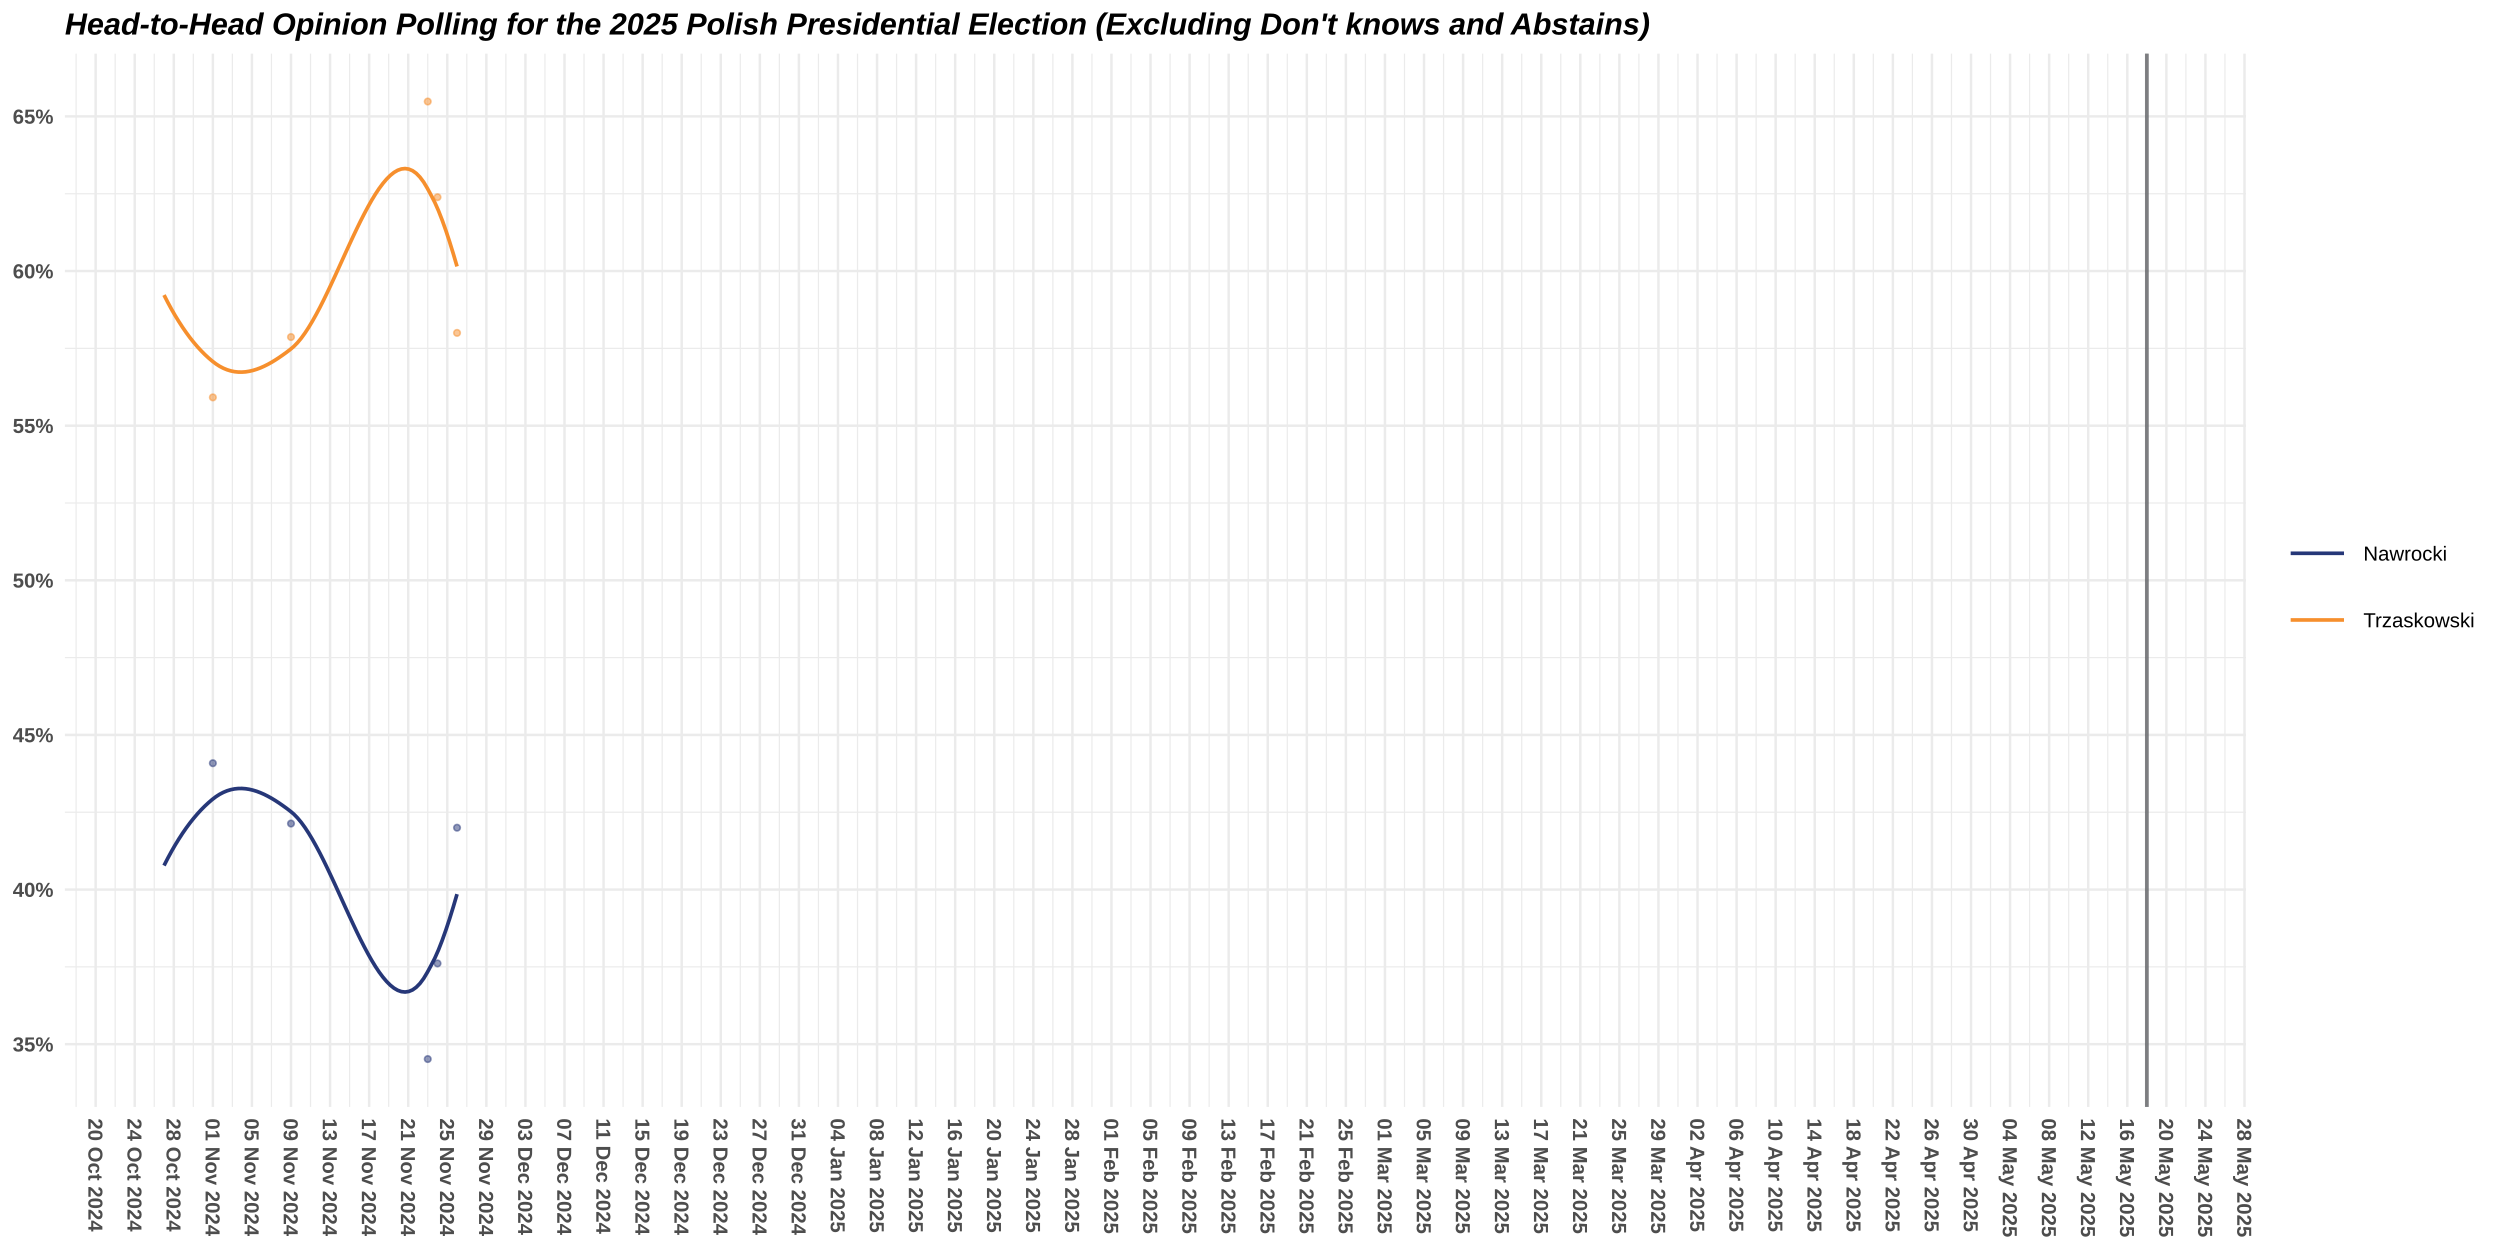
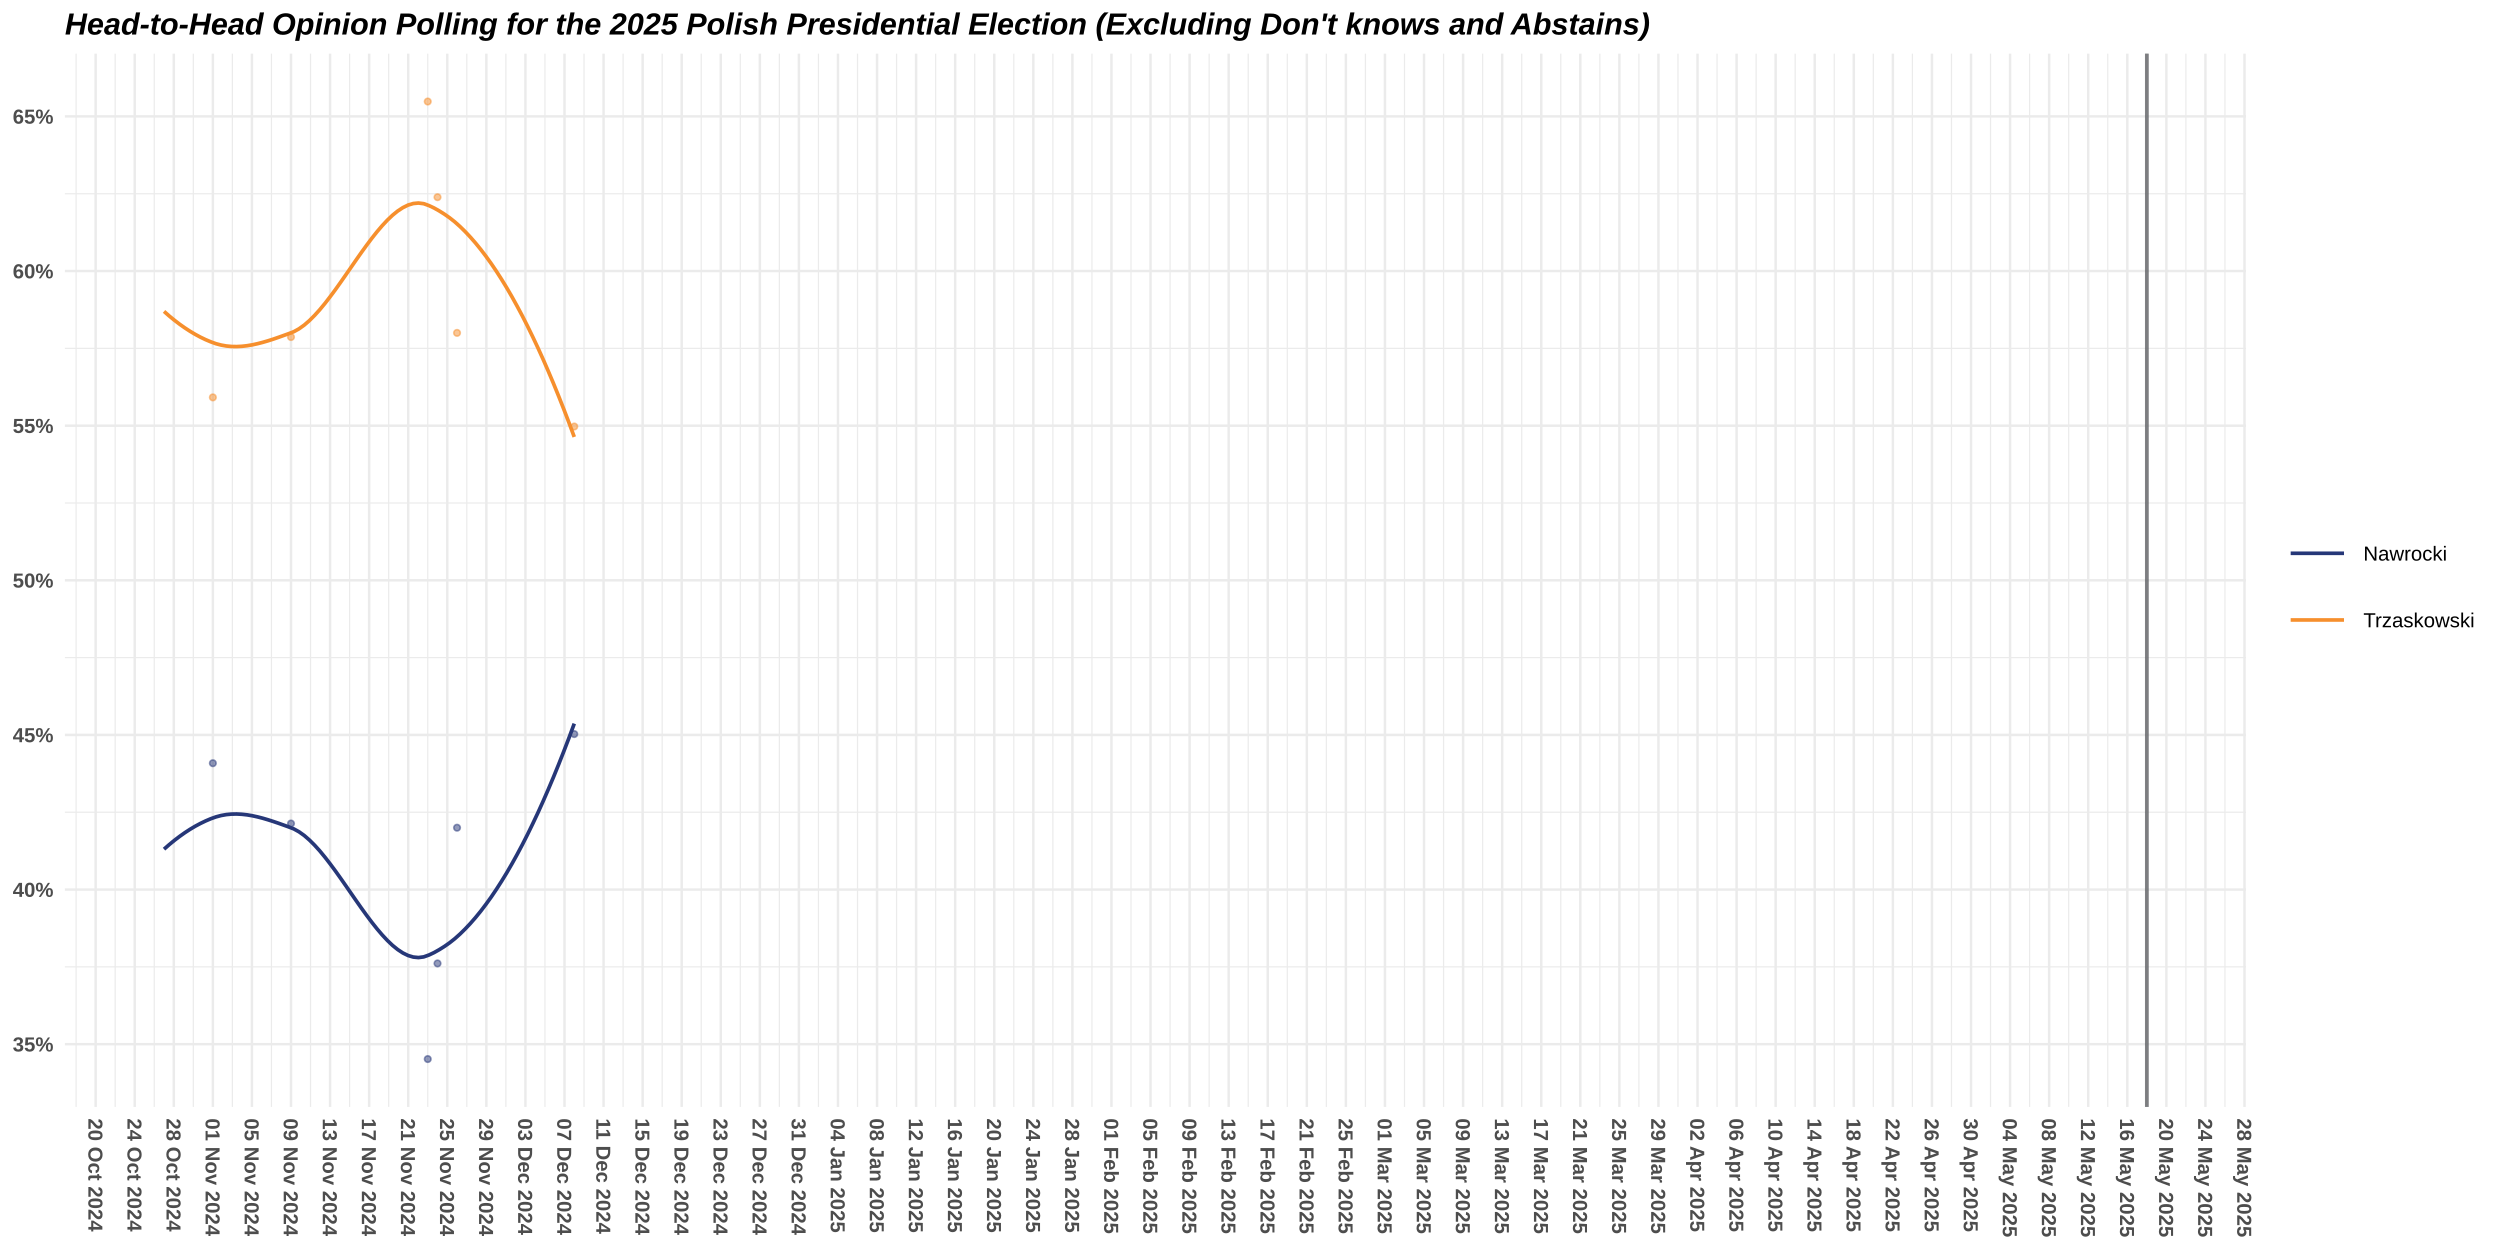
<svg xmlns="http://www.w3.org/2000/svg" class="svglite" width="1080.00pt" height="540.00pt" viewBox="0 0 1080.00 540.00">
  <defs>
    <style type="text/css">
    line, polyline, polygon, path, rect, circle {
      fill: none;
      stroke: #000000;
      stroke-linecap: round;
      stroke-linejoin: round;
      stroke-miterlimit: 10.00;
    }
    text {
      white-space: pre;
    }
  </style>
  </defs>
  <rect width="100%" height="100%" style="stroke: none; fill: #FFFFFF;" />
  <defs>
    <clipPath id="cpMC4wMHwxMDgwLjAwfDAuMDB8NTQwLjAw">
      <rect x="0.00" y="0.00" width="1080.00" height="540.00" />
    </clipPath>
  </defs>
  <g clip-path="url(#cpMC4wMHwxMDgwLjAwfDAuMDB8NTQwLjAw)">
    <rect x="0.00" y="0.00" width="1080.00" height="540.00" style="stroke-width: 1.07; stroke: #FFFFFF; fill: #FFFFFF;" />
  </g>
  <defs>
    <clipPath id="cpMjguMDN8OTcwLjI2fDIzLjE4fDQ3OC4yMA==">
      <rect x="28.03" y="23.18" width="942.23" height="455.02" />
    </clipPath>
  </defs>
  <g clip-path="url(#cpMjguMDN8OTcwLjI2fDIzLjE4fDQ3OC4yMA==)">
    <rect x="28.03" y="23.18" width="942.23" height="455.02" style="stroke-width: 1.07; stroke: #FFFFFF; fill: #FFFFFF;" />
    <polyline points="28.03,417.69 970.26,417.69 " style="stroke-width: 0.53; stroke: #EBEBEB; stroke-linecap: butt;" />
    <polyline points="28.03,350.89 970.26,350.89 " style="stroke-width: 0.53; stroke: #EBEBEB; stroke-linecap: butt;" />
    <polyline points="28.03,284.09 970.26,284.09 " style="stroke-width: 0.53; stroke: #EBEBEB; stroke-linecap: butt;" />
    <polyline points="28.03,217.29 970.26,217.29 " style="stroke-width: 0.53; stroke: #EBEBEB; stroke-linecap: butt;" />
    <polyline points="28.03,150.49 970.26,150.49 " style="stroke-width: 0.53; stroke: #EBEBEB; stroke-linecap: butt;" />
    <polyline points="28.03,83.69 970.26,83.69 " style="stroke-width: 0.53; stroke: #EBEBEB; stroke-linecap: butt;" />
    <polyline points="32.88,478.20 32.88,23.18 " style="stroke-width: 0.53; stroke: #EBEBEB; stroke-linecap: butt;" />
    <polyline points="49.76,478.20 49.76,23.18 " style="stroke-width: 0.53; stroke: #EBEBEB; stroke-linecap: butt;" />
    <polyline points="66.64,478.20 66.64,23.18 " style="stroke-width: 0.53; stroke: #EBEBEB; stroke-linecap: butt;" />
    <polyline points="83.52,478.20 83.52,23.18 " style="stroke-width: 0.53; stroke: #EBEBEB; stroke-linecap: butt;" />
    <polyline points="100.39,478.20 100.39,23.18 " style="stroke-width: 0.53; stroke: #EBEBEB; stroke-linecap: butt;" />
    <polyline points="117.27,478.20 117.27,23.18 " style="stroke-width: 0.53; stroke: #EBEBEB; stroke-linecap: butt;" />
    <polyline points="134.15,478.20 134.15,23.18 " style="stroke-width: 0.53; stroke: #EBEBEB; stroke-linecap: butt;" />
    <polyline points="151.03,478.20 151.03,23.18 " style="stroke-width: 0.53; stroke: #EBEBEB; stroke-linecap: butt;" />
    <polyline points="167.91,478.20 167.91,23.18 " style="stroke-width: 0.53; stroke: #EBEBEB; stroke-linecap: butt;" />
    <polyline points="184.79,478.20 184.79,23.18 " style="stroke-width: 0.53; stroke: #EBEBEB; stroke-linecap: butt;" />
    <polyline points="201.66,478.20 201.66,23.18 " style="stroke-width: 0.53; stroke: #EBEBEB; stroke-linecap: butt;" />
    <polyline points="218.54,478.20 218.54,23.18 " style="stroke-width: 0.53; stroke: #EBEBEB; stroke-linecap: butt;" />
    <polyline points="235.42,478.20 235.42,23.18 " style="stroke-width: 0.53; stroke: #EBEBEB; stroke-linecap: butt;" />
    <polyline points="252.30,478.20 252.30,23.18 " style="stroke-width: 0.53; stroke: #EBEBEB; stroke-linecap: butt;" />
    <polyline points="269.18,478.20 269.18,23.18 " style="stroke-width: 0.53; stroke: #EBEBEB; stroke-linecap: butt;" />
    <polyline points="286.06,478.20 286.06,23.18 " style="stroke-width: 0.53; stroke: #EBEBEB; stroke-linecap: butt;" />
    <polyline points="302.93,478.20 302.93,23.18 " style="stroke-width: 0.53; stroke: #EBEBEB; stroke-linecap: butt;" />
    <polyline points="319.81,478.20 319.81,23.18 " style="stroke-width: 0.53; stroke: #EBEBEB; stroke-linecap: butt;" />
    <polyline points="336.69,478.20 336.69,23.18 " style="stroke-width: 0.53; stroke: #EBEBEB; stroke-linecap: butt;" />
    <polyline points="353.57,478.20 353.57,23.18 " style="stroke-width: 0.53; stroke: #EBEBEB; stroke-linecap: butt;" />
    <polyline points="370.45,478.20 370.45,23.18 " style="stroke-width: 0.53; stroke: #EBEBEB; stroke-linecap: butt;" />
    <polyline points="387.32,478.20 387.32,23.18 " style="stroke-width: 0.53; stroke: #EBEBEB; stroke-linecap: butt;" />
    <polyline points="404.20,478.20 404.20,23.18 " style="stroke-width: 0.53; stroke: #EBEBEB; stroke-linecap: butt;" />
    <polyline points="421.08,478.20 421.08,23.18 " style="stroke-width: 0.53; stroke: #EBEBEB; stroke-linecap: butt;" />
    <polyline points="437.96,478.20 437.96,23.18 " style="stroke-width: 0.53; stroke: #EBEBEB; stroke-linecap: butt;" />
    <polyline points="454.84,478.20 454.84,23.18 " style="stroke-width: 0.53; stroke: #EBEBEB; stroke-linecap: butt;" />
    <polyline points="471.72,478.20 471.72,23.18 " style="stroke-width: 0.53; stroke: #EBEBEB; stroke-linecap: butt;" />
    <polyline points="488.59,478.20 488.59,23.18 " style="stroke-width: 0.53; stroke: #EBEBEB; stroke-linecap: butt;" />
    <polyline points="505.47,478.20 505.47,23.18 " style="stroke-width: 0.53; stroke: #EBEBEB; stroke-linecap: butt;" />
    <polyline points="522.35,478.20 522.35,23.18 " style="stroke-width: 0.53; stroke: #EBEBEB; stroke-linecap: butt;" />
    <polyline points="539.23,478.20 539.23,23.18 " style="stroke-width: 0.53; stroke: #EBEBEB; stroke-linecap: butt;" />
    <polyline points="556.11,478.20 556.11,23.18 " style="stroke-width: 0.53; stroke: #EBEBEB; stroke-linecap: butt;" />
    <polyline points="572.98,478.20 572.98,23.18 " style="stroke-width: 0.53; stroke: #EBEBEB; stroke-linecap: butt;" />
    <polyline points="589.86,478.20 589.86,23.18 " style="stroke-width: 0.53; stroke: #EBEBEB; stroke-linecap: butt;" />
    <polyline points="606.74,478.20 606.74,23.18 " style="stroke-width: 0.53; stroke: #EBEBEB; stroke-linecap: butt;" />
    <polyline points="623.62,478.20 623.62,23.18 " style="stroke-width: 0.53; stroke: #EBEBEB; stroke-linecap: butt;" />
    <polyline points="640.50,478.20 640.50,23.18 " style="stroke-width: 0.53; stroke: #EBEBEB; stroke-linecap: butt;" />
    <polyline points="657.38,478.20 657.38,23.18 " style="stroke-width: 0.53; stroke: #EBEBEB; stroke-linecap: butt;" />
    <polyline points="674.25,478.20 674.25,23.18 " style="stroke-width: 0.53; stroke: #EBEBEB; stroke-linecap: butt;" />
    <polyline points="691.13,478.20 691.13,23.18 " style="stroke-width: 0.53; stroke: #EBEBEB; stroke-linecap: butt;" />
    <polyline points="708.01,478.20 708.01,23.18 " style="stroke-width: 0.53; stroke: #EBEBEB; stroke-linecap: butt;" />
    <polyline points="724.89,478.20 724.89,23.18 " style="stroke-width: 0.53; stroke: #EBEBEB; stroke-linecap: butt;" />
    <polyline points="741.77,478.20 741.77,23.18 " style="stroke-width: 0.53; stroke: #EBEBEB; stroke-linecap: butt;" />
    <polyline points="758.65,478.20 758.65,23.18 " style="stroke-width: 0.53; stroke: #EBEBEB; stroke-linecap: butt;" />
    <polyline points="775.52,478.20 775.52,23.18 " style="stroke-width: 0.53; stroke: #EBEBEB; stroke-linecap: butt;" />
    <polyline points="792.40,478.20 792.40,23.18 " style="stroke-width: 0.53; stroke: #EBEBEB; stroke-linecap: butt;" />
    <polyline points="809.28,478.20 809.28,23.18 " style="stroke-width: 0.53; stroke: #EBEBEB; stroke-linecap: butt;" />
    <polyline points="826.16,478.20 826.16,23.18 " style="stroke-width: 0.53; stroke: #EBEBEB; stroke-linecap: butt;" />
    <polyline points="843.04,478.20 843.04,23.18 " style="stroke-width: 0.53; stroke: #EBEBEB; stroke-linecap: butt;" />
    <polyline points="859.91,478.20 859.91,23.18 " style="stroke-width: 0.53; stroke: #EBEBEB; stroke-linecap: butt;" />
    <polyline points="876.79,478.20 876.79,23.18 " style="stroke-width: 0.53; stroke: #EBEBEB; stroke-linecap: butt;" />
    <polyline points="893.67,478.20 893.67,23.18 " style="stroke-width: 0.53; stroke: #EBEBEB; stroke-linecap: butt;" />
    <polyline points="910.55,478.20 910.55,23.18 " style="stroke-width: 0.53; stroke: #EBEBEB; stroke-linecap: butt;" />
    <polyline points="927.43,478.20 927.43,23.18 " style="stroke-width: 0.53; stroke: #EBEBEB; stroke-linecap: butt;" />
    <polyline points="944.31,478.20 944.31,23.18 " style="stroke-width: 0.53; stroke: #EBEBEB; stroke-linecap: butt;" />
    <polyline points="961.18,478.20 961.18,23.18 " style="stroke-width: 0.53; stroke: #EBEBEB; stroke-linecap: butt;" />
    <polyline points="28.03,451.09 970.26,451.09 " style="stroke-width: 1.07; stroke: #EBEBEB; stroke-linecap: butt;" />
    <polyline points="28.03,384.29 970.26,384.29 " style="stroke-width: 1.07; stroke: #EBEBEB; stroke-linecap: butt;" />
    <polyline points="28.03,317.49 970.26,317.49 " style="stroke-width: 1.07; stroke: #EBEBEB; stroke-linecap: butt;" />
    <polyline points="28.03,250.69 970.26,250.69 " style="stroke-width: 1.07; stroke: #EBEBEB; stroke-linecap: butt;" />
    <polyline points="28.03,183.89 970.26,183.89 " style="stroke-width: 1.07; stroke: #EBEBEB; stroke-linecap: butt;" />
    <polyline points="28.03,117.09 970.26,117.09 " style="stroke-width: 1.07; stroke: #EBEBEB; stroke-linecap: butt;" />
    <polyline points="28.03,50.28 970.26,50.28 " style="stroke-width: 1.07; stroke: #EBEBEB; stroke-linecap: butt;" />
    <polyline points="41.32,478.20 41.32,23.18 " style="stroke-width: 1.07; stroke: #EBEBEB; stroke-linecap: butt;" />
    <polyline points="58.20,478.20 58.20,23.18 " style="stroke-width: 1.07; stroke: #EBEBEB; stroke-linecap: butt;" />
    <polyline points="75.08,478.20 75.08,23.18 " style="stroke-width: 1.07; stroke: #EBEBEB; stroke-linecap: butt;" />
    <polyline points="91.96,478.20 91.96,23.18 " style="stroke-width: 1.07; stroke: #EBEBEB; stroke-linecap: butt;" />
    <polyline points="108.83,478.20 108.83,23.18 " style="stroke-width: 1.07; stroke: #EBEBEB; stroke-linecap: butt;" />
    <polyline points="125.71,478.20 125.71,23.18 " style="stroke-width: 1.07; stroke: #EBEBEB; stroke-linecap: butt;" />
    <polyline points="142.59,478.20 142.59,23.18 " style="stroke-width: 1.07; stroke: #EBEBEB; stroke-linecap: butt;" />
    <polyline points="159.47,478.20 159.47,23.18 " style="stroke-width: 1.07; stroke: #EBEBEB; stroke-linecap: butt;" />
    <polyline points="176.35,478.20 176.35,23.18 " style="stroke-width: 1.07; stroke: #EBEBEB; stroke-linecap: butt;" />
    <polyline points="193.22,478.20 193.22,23.18 " style="stroke-width: 1.07; stroke: #EBEBEB; stroke-linecap: butt;" />
    <polyline points="210.10,478.20 210.10,23.18 " style="stroke-width: 1.07; stroke: #EBEBEB; stroke-linecap: butt;" />
    <polyline points="226.98,478.20 226.98,23.18 " style="stroke-width: 1.07; stroke: #EBEBEB; stroke-linecap: butt;" />
    <polyline points="243.86,478.20 243.86,23.18 " style="stroke-width: 1.07; stroke: #EBEBEB; stroke-linecap: butt;" />
    <polyline points="260.74,478.20 260.74,23.18 " style="stroke-width: 1.07; stroke: #EBEBEB; stroke-linecap: butt;" />
    <polyline points="277.62,478.20 277.62,23.18 " style="stroke-width: 1.07; stroke: #EBEBEB; stroke-linecap: butt;" />
    <polyline points="294.49,478.20 294.49,23.18 " style="stroke-width: 1.07; stroke: #EBEBEB; stroke-linecap: butt;" />
    <polyline points="311.37,478.20 311.37,23.18 " style="stroke-width: 1.07; stroke: #EBEBEB; stroke-linecap: butt;" />
    <polyline points="328.25,478.20 328.25,23.18 " style="stroke-width: 1.07; stroke: #EBEBEB; stroke-linecap: butt;" />
    <polyline points="345.13,478.20 345.13,23.18 " style="stroke-width: 1.07; stroke: #EBEBEB; stroke-linecap: butt;" />
    <polyline points="362.01,478.20 362.01,23.18 " style="stroke-width: 1.07; stroke: #EBEBEB; stroke-linecap: butt;" />
    <polyline points="378.89,478.20 378.89,23.18 " style="stroke-width: 1.07; stroke: #EBEBEB; stroke-linecap: butt;" />
    <polyline points="395.76,478.20 395.76,23.18 " style="stroke-width: 1.07; stroke: #EBEBEB; stroke-linecap: butt;" />
    <polyline points="412.64,478.20 412.64,23.18 " style="stroke-width: 1.07; stroke: #EBEBEB; stroke-linecap: butt;" />
    <polyline points="429.52,478.20 429.52,23.18 " style="stroke-width: 1.07; stroke: #EBEBEB; stroke-linecap: butt;" />
    <polyline points="446.40,478.20 446.40,23.18 " style="stroke-width: 1.07; stroke: #EBEBEB; stroke-linecap: butt;" />
    <polyline points="463.28,478.20 463.28,23.18 " style="stroke-width: 1.07; stroke: #EBEBEB; stroke-linecap: butt;" />
    <polyline points="480.15,478.20 480.15,23.18 " style="stroke-width: 1.07; stroke: #EBEBEB; stroke-linecap: butt;" />
    <polyline points="497.03,478.20 497.03,23.18 " style="stroke-width: 1.07; stroke: #EBEBEB; stroke-linecap: butt;" />
    <polyline points="513.91,478.20 513.91,23.18 " style="stroke-width: 1.07; stroke: #EBEBEB; stroke-linecap: butt;" />
    <polyline points="530.79,478.20 530.79,23.18 " style="stroke-width: 1.07; stroke: #EBEBEB; stroke-linecap: butt;" />
    <polyline points="547.67,478.20 547.67,23.18 " style="stroke-width: 1.07; stroke: #EBEBEB; stroke-linecap: butt;" />
    <polyline points="564.55,478.20 564.55,23.18 " style="stroke-width: 1.07; stroke: #EBEBEB; stroke-linecap: butt;" />
    <polyline points="581.42,478.20 581.42,23.18 " style="stroke-width: 1.07; stroke: #EBEBEB; stroke-linecap: butt;" />
    <polyline points="598.30,478.20 598.30,23.18 " style="stroke-width: 1.07; stroke: #EBEBEB; stroke-linecap: butt;" />
    <polyline points="615.18,478.20 615.18,23.18 " style="stroke-width: 1.07; stroke: #EBEBEB; stroke-linecap: butt;" />
    <polyline points="632.06,478.20 632.06,23.18 " style="stroke-width: 1.07; stroke: #EBEBEB; stroke-linecap: butt;" />
    <polyline points="648.94,478.20 648.94,23.18 " style="stroke-width: 1.07; stroke: #EBEBEB; stroke-linecap: butt;" />
    <polyline points="665.82,478.20 665.82,23.18 " style="stroke-width: 1.07; stroke: #EBEBEB; stroke-linecap: butt;" />
    <polyline points="682.69,478.20 682.69,23.18 " style="stroke-width: 1.07; stroke: #EBEBEB; stroke-linecap: butt;" />
    <polyline points="699.57,478.20 699.57,23.18 " style="stroke-width: 1.07; stroke: #EBEBEB; stroke-linecap: butt;" />
    <polyline points="716.45,478.20 716.45,23.18 " style="stroke-width: 1.07; stroke: #EBEBEB; stroke-linecap: butt;" />
    <polyline points="733.33,478.20 733.33,23.18 " style="stroke-width: 1.07; stroke: #EBEBEB; stroke-linecap: butt;" />
    <polyline points="750.21,478.20 750.21,23.18 " style="stroke-width: 1.07; stroke: #EBEBEB; stroke-linecap: butt;" />
    <polyline points="767.08,478.20 767.08,23.18 " style="stroke-width: 1.07; stroke: #EBEBEB; stroke-linecap: butt;" />
    <polyline points="783.96,478.20 783.96,23.18 " style="stroke-width: 1.07; stroke: #EBEBEB; stroke-linecap: butt;" />
    <polyline points="800.84,478.20 800.84,23.18 " style="stroke-width: 1.07; stroke: #EBEBEB; stroke-linecap: butt;" />
    <polyline points="817.72,478.20 817.72,23.18 " style="stroke-width: 1.07; stroke: #EBEBEB; stroke-linecap: butt;" />
    <polyline points="834.60,478.20 834.60,23.18 " style="stroke-width: 1.07; stroke: #EBEBEB; stroke-linecap: butt;" />
    <polyline points="851.48,478.20 851.48,23.18 " style="stroke-width: 1.07; stroke: #EBEBEB; stroke-linecap: butt;" />
    <polyline points="868.35,478.20 868.35,23.18 " style="stroke-width: 1.07; stroke: #EBEBEB; stroke-linecap: butt;" />
    <polyline points="885.23,478.20 885.23,23.18 " style="stroke-width: 1.07; stroke: #EBEBEB; stroke-linecap: butt;" />
    <polyline points="902.11,478.20 902.11,23.18 " style="stroke-width: 1.07; stroke: #EBEBEB; stroke-linecap: butt;" />
    <polyline points="918.99,478.20 918.99,23.18 " style="stroke-width: 1.07; stroke: #EBEBEB; stroke-linecap: butt;" />
    <polyline points="935.87,478.20 935.87,23.18 " style="stroke-width: 1.07; stroke: #EBEBEB; stroke-linecap: butt;" />
    <polyline points="952.74,478.20 952.74,23.18 " style="stroke-width: 1.07; stroke: #EBEBEB; stroke-linecap: butt;" />
    <polyline points="969.62,478.20 969.62,23.18 " style="stroke-width: 1.07; stroke: #EBEBEB; stroke-linecap: butt;" />
+     <circle cx="248.08" cy="317.12" r="1.42" style="stroke-width: 0.71; stroke: #263778; stroke-opacity: 0.50; fill: #263778; fill-opacity: 0.50;" />
    <circle cx="197.44" cy="357.57" r="1.42" style="stroke-width: 0.71; stroke: #263778; stroke-opacity: 0.50; fill: #263778; fill-opacity: 0.50;" />
    <circle cx="91.96" cy="329.70" r="1.42" style="stroke-width: 0.71; stroke: #263778; stroke-opacity: 0.50; fill: #263778; fill-opacity: 0.50;" />
    <circle cx="189.01" cy="416.20" r="1.42" style="stroke-width: 0.71; stroke: #263778; stroke-opacity: 0.50; fill: #263778; fill-opacity: 0.50;" />
    <circle cx="184.79" cy="457.51" r="1.42" style="stroke-width: 0.71; stroke: #263778; stroke-opacity: 0.50; fill: #263778; fill-opacity: 0.50;" />
    <circle cx="125.71" cy="355.77" r="1.42" style="stroke-width: 0.71; stroke: #263778; stroke-opacity: 0.50; fill: #263778; fill-opacity: 0.50;" />
+     <circle cx="248.08" cy="184.25" r="1.42" style="stroke-width: 0.71; stroke: #F68F2D; stroke-opacity: 0.50; fill: #F68F2D; fill-opacity: 0.50;" />
    <circle cx="197.44" cy="143.81" r="1.42" style="stroke-width: 0.71; stroke: #F68F2D; stroke-opacity: 0.50; fill: #F68F2D; fill-opacity: 0.50;" />
    <circle cx="91.96" cy="171.67" r="1.42" style="stroke-width: 0.71; stroke: #F68F2D; stroke-opacity: 0.50; fill: #F68F2D; fill-opacity: 0.50;" />
    <circle cx="189.01" cy="85.18" r="1.42" style="stroke-width: 0.71; stroke: #F68F2D; stroke-opacity: 0.50; fill: #F68F2D; fill-opacity: 0.50;" />
    <circle cx="184.79" cy="43.86" r="1.42" style="stroke-width: 0.71; stroke: #F68F2D; stroke-opacity: 0.50; fill: #F68F2D; fill-opacity: 0.50;" />
    <circle cx="125.71" cy="145.60" r="1.42" style="stroke-width: 0.71; stroke: #F68F2D; stroke-opacity: 0.50; fill: #F68F2D; fill-opacity: 0.50;" />
-     <polyline points="70.86,373.92 72.46,370.80 74.06,367.85 75.66,365.06 77.27,362.44 78.87,359.97 80.47,357.66 82.07,355.50 83.68,353.48 85.28,351.60 86.88,349.85 88.48,348.24 90.09,346.75 91.69,345.38 93.29,344.16 94.89,343.13 96.50,342.29 98.10,341.63 99.70,341.14 101.30,340.81 102.91,340.64 104.51,340.62 106.11,340.74 107.71,340.99 109.31,341.37 110.92,341.86 112.52,342.47 114.12,343.17 115.72,343.98 117.33,344.87 118.93,345.84 120.53,346.88 122.13,347.99 123.74,349.15 125.34,350.37 126.94,351.71 128.54,353.36 130.15,355.30 131.75,357.50 133.35,359.95 134.95,362.61 136.55,365.47 138.16,368.49 139.76,371.66 141.36,374.95 142.96,378.34 144.57,381.79 146.17,385.29 147.77,388.82 149.37,392.34 150.98,395.84 152.58,399.28 154.18,402.66 155.78,405.93 157.39,409.07 158.99,412.07 160.59,414.90 162.19,417.53 163.79,419.94 165.40,422.10 167.00,423.99 168.60,425.59 170.20,426.87 171.81,427.81 173.41,428.38 175.01,428.55 176.61,428.31 178.22,427.64 179.82,426.49 181.42,424.86 183.02,422.71 184.63,420.02 186.23,417.05 187.83,413.95 189.43,410.33 191.04,406.21 192.64,401.71 194.24,396.86 195.84,391.70 197.44,386.27 " style="stroke-width: 1.60; stroke: #263778; stroke-linecap: butt;" />
-     <polyline points="70.86,127.46 72.46,130.58 74.06,133.53 75.66,136.31 77.27,138.93 78.87,141.40 80.47,143.71 82.07,145.88 83.68,147.90 85.28,149.78 86.88,151.52 88.48,153.14 90.09,154.63 91.69,155.99 93.29,157.21 94.89,158.24 96.50,159.08 98.10,159.74 99.70,160.23 101.30,160.56 102.91,160.73 104.51,160.75 106.11,160.64 107.71,160.38 109.31,160.01 110.92,159.51 112.52,158.91 114.12,158.20 115.72,157.40 117.33,156.51 118.93,155.53 120.53,154.49 122.13,153.38 123.74,152.22 125.34,151.00 126.94,149.66 128.54,148.01 130.15,146.08 131.75,143.87 133.35,141.43 134.95,138.76 136.55,135.91 138.16,132.88 139.76,129.71 141.36,126.42 142.96,123.04 144.57,119.58 146.17,116.08 147.77,112.55 149.37,109.03 150.98,105.53 152.58,102.09 154.18,98.72 155.78,95.45 157.39,92.30 158.99,89.30 160.59,86.47 162.19,83.84 163.79,81.43 165.40,79.27 167.00,77.38 168.60,75.78 170.20,74.50 171.81,73.56 173.41,73.00 175.01,72.82 176.61,73.06 178.22,73.74 179.82,74.88 181.42,76.52 183.02,78.66 184.63,81.35 186.23,84.32 187.83,87.43 189.43,91.04 191.04,95.16 192.64,99.66 194.24,104.51 195.84,109.67 197.44,115.10 " style="stroke-width: 1.60; stroke: #F68F2D; stroke-linecap: butt;" />
+     <polyline points="70.86,366.84 73.10,364.88 75.34,363.04 77.59,361.33 79.83,359.74 82.07,358.28 84.32,356.94 86.56,355.74 88.80,354.66 91.05,353.70 93.29,352.90 95.53,352.30 97.78,351.90 100.02,351.69 102.26,351.65 104.51,351.77 106.75,352.02 108.99,352.40 111.24,352.89 113.48,353.47 115.72,354.13 117.97,354.85 120.21,355.61 122.45,356.41 124.70,357.22 126.94,358.10 129.18,359.34 131.43,360.94 133.67,362.89 135.91,365.12 138.16,367.61 140.40,370.33 142.64,373.22 144.89,376.26 147.13,379.40 149.37,382.61 151.62,385.86 153.86,389.09 156.10,392.28 158.35,395.39 160.59,398.38 162.83,401.21 165.08,403.85 167.32,406.25 169.56,408.39 171.81,410.21 174.05,411.69 176.29,412.78 178.54,413.45 180.78,413.67 183.02,413.38 185.27,412.58 187.51,411.52 189.75,410.26 192.00,408.85 194.24,407.28 196.48,405.51 198.73,403.50 200.97,401.30 203.21,398.92 205.46,396.34 207.70,393.59 209.94,390.64 212.19,387.52 214.43,384.20 216.67,380.71 218.92,377.03 221.16,373.16 223.40,369.12 225.65,364.89 227.89,360.48 230.13,355.88 232.38,351.11 234.62,346.15 236.86,341.01 239.11,335.69 241.35,330.19 243.59,324.51 245.84,318.65 248.08,312.61 " style="stroke-width: 1.60; stroke: #263778; stroke-linecap: butt;" />
+     <polyline points="70.86,134.53 73.10,136.50 75.34,138.33 77.59,140.05 79.83,141.63 82.07,143.09 84.32,144.43 86.56,145.64 88.80,146.72 91.05,147.67 93.29,148.48 95.53,149.07 97.78,149.47 100.02,149.68 102.26,149.72 104.51,149.60 106.75,149.35 108.99,148.97 111.24,148.48 113.48,147.90 115.72,147.25 117.97,146.53 120.21,145.76 122.45,144.96 124.70,144.15 126.94,143.28 129.18,142.04 131.43,140.43 133.67,138.49 135.91,136.25 138.16,133.76 140.40,131.05 142.64,128.15 144.89,125.12 147.13,121.97 149.37,118.76 151.62,115.52 153.86,112.28 156.10,109.09 158.35,105.98 160.59,102.99 162.83,100.16 165.08,97.52 167.32,95.12 169.56,92.99 171.81,91.16 174.05,89.69 176.29,88.59 178.54,87.92 180.78,87.71 183.02,87.99 185.27,88.80 187.51,89.85 189.75,91.11 192.00,92.52 194.24,94.09 196.48,95.86 198.73,97.87 200.97,100.07 203.21,102.46 205.46,105.03 207.70,107.79 209.94,110.73 212.19,113.86 214.43,117.17 216.67,120.67 218.92,124.35 221.16,128.21 223.40,132.26 225.65,136.48 227.89,140.90 230.13,145.49 232.38,150.27 234.62,155.22 236.86,160.36 239.11,165.68 241.35,171.18 243.59,176.86 245.84,182.72 248.08,188.76 " style="stroke-width: 1.60; stroke: #F68F2D; stroke-linecap: butt;" />
    <line x1="927.43" y1="478.20" x2="927.43" y2="23.18" style="stroke-width: 1.60; stroke: #56595C; stroke-opacity: 0.50; stroke-linecap: butt;" />
    <line x1="927.43" y1="478.20" x2="927.43" y2="23.18" style="stroke-width: 1.60; stroke: #56595C; stroke-opacity: 0.50; stroke-linecap: butt;" />
  </g>
  <g clip-path="url(#cpMC4wMHwxMDgwLjAwfDAuMDB8NTQwLjAw)">
    <text x="23.10" y="454.24" text-anchor="end" style="font-size: 8.80px; font-weight: bold;fill: #4D4D4D; font-family: &quot;Arial&quot;;" textLength="17.62px" lengthAdjust="spacingAndGlyphs">35%</text>
    <text x="23.10" y="387.44" text-anchor="end" style="font-size: 8.80px; font-weight: bold;fill: #4D4D4D; font-family: &quot;Arial&quot;;" textLength="17.62px" lengthAdjust="spacingAndGlyphs">40%</text>
    <text x="23.10" y="320.64" text-anchor="end" style="font-size: 8.80px; font-weight: bold;fill: #4D4D4D; font-family: &quot;Arial&quot;;" textLength="17.62px" lengthAdjust="spacingAndGlyphs">45%</text>
    <text x="23.10" y="253.84" text-anchor="end" style="font-size: 8.80px; font-weight: bold;fill: #4D4D4D; font-family: &quot;Arial&quot;;" textLength="17.62px" lengthAdjust="spacingAndGlyphs">50%</text>
    <text x="23.10" y="187.04" text-anchor="end" style="font-size: 8.80px; font-weight: bold;fill: #4D4D4D; font-family: &quot;Arial&quot;;" textLength="17.62px" lengthAdjust="spacingAndGlyphs">55%</text>
    <text x="23.10" y="120.24" text-anchor="end" style="font-size: 8.80px; font-weight: bold;fill: #4D4D4D; font-family: &quot;Arial&quot;;" textLength="17.62px" lengthAdjust="spacingAndGlyphs">60%</text>
    <text x="23.10" y="53.43" text-anchor="end" style="font-size: 8.80px; font-weight: bold;fill: #4D4D4D; font-family: &quot;Arial&quot;;" textLength="17.62px" lengthAdjust="spacingAndGlyphs">65%</text>
    <text transform="translate(38.17,483.13) rotate(90)" style="font-size: 8.80px; font-weight: bold;fill: #4D4D4D; font-family: &quot;Arial&quot;;" textLength="48.95px" lengthAdjust="spacingAndGlyphs">20 Oct 2024</text>
    <text transform="translate(55.05,483.13) rotate(90)" style="font-size: 8.80px; font-weight: bold;fill: #4D4D4D; font-family: &quot;Arial&quot;;" textLength="48.95px" lengthAdjust="spacingAndGlyphs">24 Oct 2024</text>
    <text transform="translate(71.93,483.13) rotate(90)" style="font-size: 8.80px; font-weight: bold;fill: #4D4D4D; font-family: &quot;Arial&quot;;" textLength="48.95px" lengthAdjust="spacingAndGlyphs">28 Oct 2024</text>
    <text transform="translate(88.81,483.13) rotate(90)" style="font-size: 8.80px; font-weight: bold;fill: #4D4D4D; font-family: &quot;Arial&quot;;" textLength="50.89px" lengthAdjust="spacingAndGlyphs">01 Nov 2024</text>
    <text transform="translate(105.68,483.13) rotate(90)" style="font-size: 8.80px; font-weight: bold;fill: #4D4D4D; font-family: &quot;Arial&quot;;" textLength="50.89px" lengthAdjust="spacingAndGlyphs">05 Nov 2024</text>
    <text transform="translate(122.56,483.13) rotate(90)" style="font-size: 8.80px; font-weight: bold;fill: #4D4D4D; font-family: &quot;Arial&quot;;" textLength="50.89px" lengthAdjust="spacingAndGlyphs">09 Nov 2024</text>
    <text transform="translate(139.44,483.13) rotate(90)" style="font-size: 8.80px; font-weight: bold;fill: #4D4D4D; font-family: &quot;Arial&quot;;" textLength="50.89px" lengthAdjust="spacingAndGlyphs">13 Nov 2024</text>
    <text transform="translate(156.32,483.13) rotate(90)" style="font-size: 8.80px; font-weight: bold;fill: #4D4D4D; font-family: &quot;Arial&quot;;" textLength="50.89px" lengthAdjust="spacingAndGlyphs">17 Nov 2024</text>
    <text transform="translate(173.20,483.13) rotate(90)" style="font-size: 8.80px; font-weight: bold;fill: #4D4D4D; font-family: &quot;Arial&quot;;" textLength="50.89px" lengthAdjust="spacingAndGlyphs">21 Nov 2024</text>
    <text transform="translate(190.07,483.13) rotate(90)" style="font-size: 8.80px; font-weight: bold;fill: #4D4D4D; font-family: &quot;Arial&quot;;" textLength="50.89px" lengthAdjust="spacingAndGlyphs">25 Nov 2024</text>
    <text transform="translate(206.95,483.13) rotate(90)" style="font-size: 8.80px; font-weight: bold;fill: #4D4D4D; font-family: &quot;Arial&quot;;" textLength="50.89px" lengthAdjust="spacingAndGlyphs">29 Nov 2024</text>
    <text transform="translate(223.83,483.13) rotate(90)" style="font-size: 8.80px; font-weight: bold;fill: #4D4D4D; font-family: &quot;Arial&quot;;" textLength="50.41px" lengthAdjust="spacingAndGlyphs">03 Dec 2024</text>
    <text transform="translate(240.71,483.13) rotate(90)" style="font-size: 8.80px; font-weight: bold;fill: #4D4D4D; font-family: &quot;Arial&quot;;" textLength="50.41px" lengthAdjust="spacingAndGlyphs">07 Dec 2024</text>
    <text transform="translate(257.59,483.13) rotate(90)" style="font-size: 8.80px; font-weight: bold;fill: #4D4D4D; font-family: &quot;Arial&quot;;" textLength="49.93px" lengthAdjust="spacingAndGlyphs">11 Dec 2024</text>
    <text transform="translate(274.47,483.13) rotate(90)" style="font-size: 8.80px; font-weight: bold;fill: #4D4D4D; font-family: &quot;Arial&quot;;" textLength="50.41px" lengthAdjust="spacingAndGlyphs">15 Dec 2024</text>
    <text transform="translate(291.34,483.13) rotate(90)" style="font-size: 8.80px; font-weight: bold;fill: #4D4D4D; font-family: &quot;Arial&quot;;" textLength="50.41px" lengthAdjust="spacingAndGlyphs">19 Dec 2024</text>
    <text transform="translate(308.22,483.13) rotate(90)" style="font-size: 8.80px; font-weight: bold;fill: #4D4D4D; font-family: &quot;Arial&quot;;" textLength="50.41px" lengthAdjust="spacingAndGlyphs">23 Dec 2024</text>
    <text transform="translate(325.10,483.13) rotate(90)" style="font-size: 8.80px; font-weight: bold;fill: #4D4D4D; font-family: &quot;Arial&quot;;" textLength="50.41px" lengthAdjust="spacingAndGlyphs">27 Dec 2024</text>
    <text transform="translate(341.98,483.13) rotate(90)" style="font-size: 8.80px; font-weight: bold;fill: #4D4D4D; font-family: &quot;Arial&quot;;" textLength="50.41px" lengthAdjust="spacingAndGlyphs">31 Dec 2024</text>
    <text transform="translate(358.86,483.13) rotate(90)" style="font-size: 8.80px; font-weight: bold;fill: #4D4D4D; font-family: &quot;Arial&quot;;" textLength="49.44px" lengthAdjust="spacingAndGlyphs">04 Jan 2025</text>
    <text transform="translate(375.74,483.13) rotate(90)" style="font-size: 8.80px; font-weight: bold;fill: #4D4D4D; font-family: &quot;Arial&quot;;" textLength="49.44px" lengthAdjust="spacingAndGlyphs">08 Jan 2025</text>
    <text transform="translate(392.61,483.13) rotate(90)" style="font-size: 8.80px; font-weight: bold;fill: #4D4D4D; font-family: &quot;Arial&quot;;" textLength="49.44px" lengthAdjust="spacingAndGlyphs">12 Jan 2025</text>
    <text transform="translate(409.49,483.13) rotate(90)" style="font-size: 8.80px; font-weight: bold;fill: #4D4D4D; font-family: &quot;Arial&quot;;" textLength="49.44px" lengthAdjust="spacingAndGlyphs">16 Jan 2025</text>
    <text transform="translate(426.37,483.13) rotate(90)" style="font-size: 8.80px; font-weight: bold;fill: #4D4D4D; font-family: &quot;Arial&quot;;" textLength="49.44px" lengthAdjust="spacingAndGlyphs">20 Jan 2025</text>
    <text transform="translate(443.25,483.13) rotate(90)" style="font-size: 8.80px; font-weight: bold;fill: #4D4D4D; font-family: &quot;Arial&quot;;" textLength="49.44px" lengthAdjust="spacingAndGlyphs">24 Jan 2025</text>
    <text transform="translate(460.13,483.13) rotate(90)" style="font-size: 8.80px; font-weight: bold;fill: #4D4D4D; font-family: &quot;Arial&quot;;" textLength="49.44px" lengthAdjust="spacingAndGlyphs">28 Jan 2025</text>
    <text transform="translate(477.00,483.13) rotate(90)" style="font-size: 8.80px; font-weight: bold;fill: #4D4D4D; font-family: &quot;Arial&quot;;" textLength="49.91px" lengthAdjust="spacingAndGlyphs">01 Feb 2025</text>
    <text transform="translate(493.88,483.13) rotate(90)" style="font-size: 8.80px; font-weight: bold;fill: #4D4D4D; font-family: &quot;Arial&quot;;" textLength="49.91px" lengthAdjust="spacingAndGlyphs">05 Feb 2025</text>
    <text transform="translate(510.76,483.13) rotate(90)" style="font-size: 8.80px; font-weight: bold;fill: #4D4D4D; font-family: &quot;Arial&quot;;" textLength="49.91px" lengthAdjust="spacingAndGlyphs">09 Feb 2025</text>
    <text transform="translate(527.64,483.13) rotate(90)" style="font-size: 8.80px; font-weight: bold;fill: #4D4D4D; font-family: &quot;Arial&quot;;" textLength="49.91px" lengthAdjust="spacingAndGlyphs">13 Feb 2025</text>
    <text transform="translate(544.52,483.13) rotate(90)" style="font-size: 8.80px; font-weight: bold;fill: #4D4D4D; font-family: &quot;Arial&quot;;" textLength="49.91px" lengthAdjust="spacingAndGlyphs">17 Feb 2025</text>
    <text transform="translate(561.40,483.13) rotate(90)" style="font-size: 8.80px; font-weight: bold;fill: #4D4D4D; font-family: &quot;Arial&quot;;" textLength="49.91px" lengthAdjust="spacingAndGlyphs">21 Feb 2025</text>
    <text transform="translate(578.27,483.13) rotate(90)" style="font-size: 8.80px; font-weight: bold;fill: #4D4D4D; font-family: &quot;Arial&quot;;" textLength="49.91px" lengthAdjust="spacingAndGlyphs">25 Feb 2025</text>
    <text transform="translate(595.15,483.13) rotate(90)" style="font-size: 8.80px; font-weight: bold;fill: #4D4D4D; font-family: &quot;Arial&quot;;" textLength="49.92px" lengthAdjust="spacingAndGlyphs">01 Mar 2025</text>
    <text transform="translate(612.03,483.13) rotate(90)" style="font-size: 8.80px; font-weight: bold;fill: #4D4D4D; font-family: &quot;Arial&quot;;" textLength="49.92px" lengthAdjust="spacingAndGlyphs">05 Mar 2025</text>
    <text transform="translate(628.91,483.13) rotate(90)" style="font-size: 8.80px; font-weight: bold;fill: #4D4D4D; font-family: &quot;Arial&quot;;" textLength="49.92px" lengthAdjust="spacingAndGlyphs">09 Mar 2025</text>
    <text transform="translate(645.79,483.13) rotate(90)" style="font-size: 8.80px; font-weight: bold;fill: #4D4D4D; font-family: &quot;Arial&quot;;" textLength="49.92px" lengthAdjust="spacingAndGlyphs">13 Mar 2025</text>
    <text transform="translate(662.67,483.13) rotate(90)" style="font-size: 8.80px; font-weight: bold;fill: #4D4D4D; font-family: &quot;Arial&quot;;" textLength="49.92px" lengthAdjust="spacingAndGlyphs">17 Mar 2025</text>
    <text transform="translate(679.54,483.13) rotate(90)" style="font-size: 8.80px; font-weight: bold;fill: #4D4D4D; font-family: &quot;Arial&quot;;" textLength="49.92px" lengthAdjust="spacingAndGlyphs">21 Mar 2025</text>
    <text transform="translate(696.42,483.13) rotate(90)" style="font-size: 8.80px; font-weight: bold;fill: #4D4D4D; font-family: &quot;Arial&quot;;" textLength="49.92px" lengthAdjust="spacingAndGlyphs">25 Mar 2025</text>
    <text transform="translate(713.30,483.13) rotate(90)" style="font-size: 8.80px; font-weight: bold;fill: #4D4D4D; font-family: &quot;Arial&quot;;" textLength="49.92px" lengthAdjust="spacingAndGlyphs">29 Mar 2025</text>
    <text transform="translate(730.18,483.13) rotate(90)" style="font-size: 8.80px; font-weight: bold;fill: #4D4D4D; font-family: &quot;Arial&quot;;" textLength="49.10px" lengthAdjust="spacingAndGlyphs">02 Apr 2025</text>
    <text transform="translate(747.06,483.13) rotate(90)" style="font-size: 8.80px; font-weight: bold;fill: #4D4D4D; font-family: &quot;Arial&quot;;" textLength="49.10px" lengthAdjust="spacingAndGlyphs">06 Apr 2025</text>
    <text transform="translate(763.93,483.13) rotate(90)" style="font-size: 8.80px; font-weight: bold;fill: #4D4D4D; font-family: &quot;Arial&quot;;" textLength="49.10px" lengthAdjust="spacingAndGlyphs">10 Apr 2025</text>
    <text transform="translate(780.81,483.13) rotate(90)" style="font-size: 8.80px; font-weight: bold;fill: #4D4D4D; font-family: &quot;Arial&quot;;" textLength="49.10px" lengthAdjust="spacingAndGlyphs">14 Apr 2025</text>
    <text transform="translate(797.69,483.13) rotate(90)" style="font-size: 8.80px; font-weight: bold;fill: #4D4D4D; font-family: &quot;Arial&quot;;" textLength="49.10px" lengthAdjust="spacingAndGlyphs">18 Apr 2025</text>
    <text transform="translate(814.57,483.13) rotate(90)" style="font-size: 8.80px; font-weight: bold;fill: #4D4D4D; font-family: &quot;Arial&quot;;" textLength="49.10px" lengthAdjust="spacingAndGlyphs">22 Apr 2025</text>
    <text transform="translate(831.45,483.13) rotate(90)" style="font-size: 8.80px; font-weight: bold;fill: #4D4D4D; font-family: &quot;Arial&quot;;" textLength="49.10px" lengthAdjust="spacingAndGlyphs">26 Apr 2025</text>
    <text transform="translate(848.33,483.13) rotate(90)" style="font-size: 8.80px; font-weight: bold;fill: #4D4D4D; font-family: &quot;Arial&quot;;" textLength="49.10px" lengthAdjust="spacingAndGlyphs">30 Apr 2025</text>
    <text transform="translate(865.20,483.13) rotate(90)" style="font-size: 8.80px; font-weight: bold;fill: #4D4D4D; font-family: &quot;Arial&quot;;" textLength="51.39px" lengthAdjust="spacingAndGlyphs">04 May 2025</text>
    <text transform="translate(882.08,483.13) rotate(90)" style="font-size: 8.80px; font-weight: bold;fill: #4D4D4D; font-family: &quot;Arial&quot;;" textLength="51.39px" lengthAdjust="spacingAndGlyphs">08 May 2025</text>
    <text transform="translate(898.96,483.13) rotate(90)" style="font-size: 8.80px; font-weight: bold;fill: #4D4D4D; font-family: &quot;Arial&quot;;" textLength="51.39px" lengthAdjust="spacingAndGlyphs">12 May 2025</text>
    <text transform="translate(915.84,483.13) rotate(90)" style="font-size: 8.80px; font-weight: bold;fill: #4D4D4D; font-family: &quot;Arial&quot;;" textLength="51.39px" lengthAdjust="spacingAndGlyphs">16 May 2025</text>
    <text transform="translate(932.72,483.13) rotate(90)" style="font-size: 8.80px; font-weight: bold;fill: #4D4D4D; font-family: &quot;Arial&quot;;" textLength="51.39px" lengthAdjust="spacingAndGlyphs">20 May 2025</text>
    <text transform="translate(949.59,483.13) rotate(90)" style="font-size: 8.80px; font-weight: bold;fill: #4D4D4D; font-family: &quot;Arial&quot;;" textLength="51.39px" lengthAdjust="spacingAndGlyphs">24 May 2025</text>
    <text transform="translate(966.47,483.13) rotate(90)" style="font-size: 8.80px; font-weight: bold;fill: #4D4D4D; font-family: &quot;Arial&quot;;" textLength="51.39px" lengthAdjust="spacingAndGlyphs">28 May 2025</text>
    <line x1="989.57" y1="239.03" x2="1012.61" y2="239.03" style="stroke-width: 1.60; stroke: #263778; stroke-linecap: butt;" />
    <line x1="989.57" y1="267.83" x2="1012.61" y2="267.83" style="stroke-width: 1.60; stroke: #F68F2D; stroke-linecap: butt;" />
    <text x="1020.97" y="242.18" style="font-size: 8.80px; font-family: &quot;Arial&quot;;" textLength="36.17px" lengthAdjust="spacingAndGlyphs">Nawrocki</text>
    <text x="1020.97" y="270.98" style="font-size: 8.80px; font-family: &quot;Arial&quot;;" textLength="48.07px" lengthAdjust="spacingAndGlyphs">Trzaskowski</text>
    <text x="28.03" y="14.93" style="font-size: 13.20px; font-weight: bold; font-style: italic; font-family: &quot;Arial&quot;;" textLength="684.24px" lengthAdjust="spacingAndGlyphs">Head-to-Head Opinion Polling for the 2025 Polish Presidential Election (Excluding Don't knows and Abstains)</text>
  </g>
</svg>
